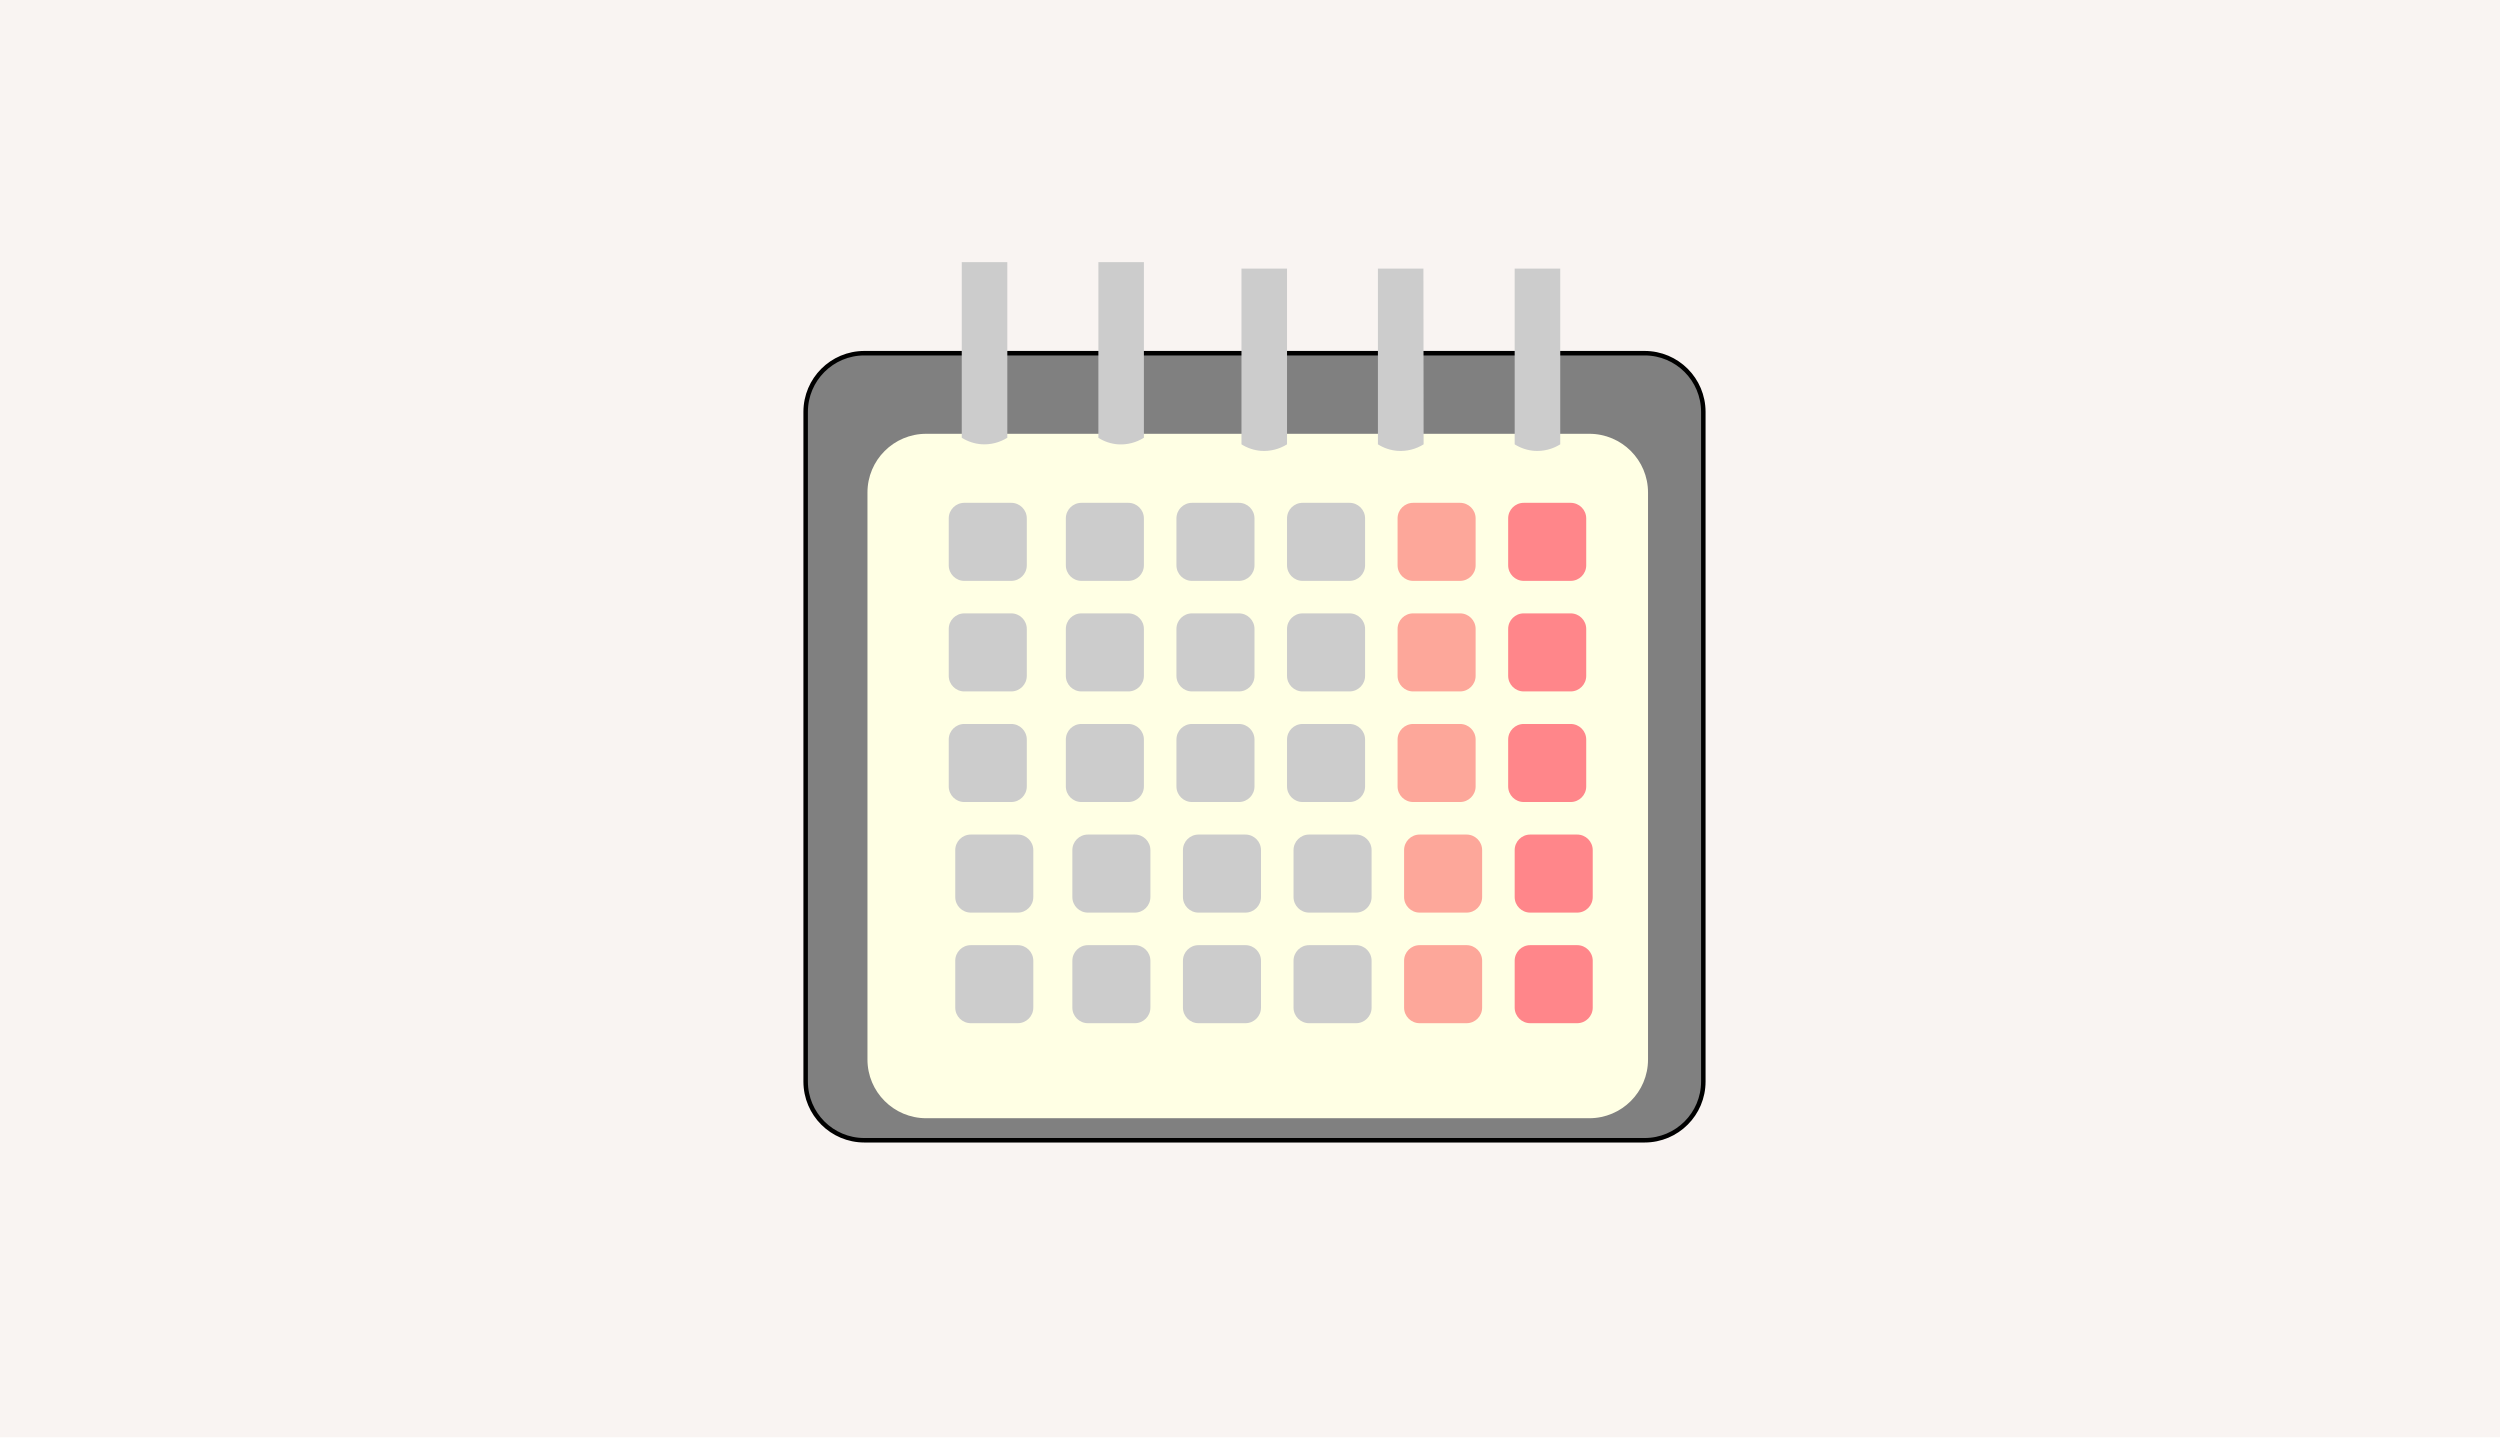
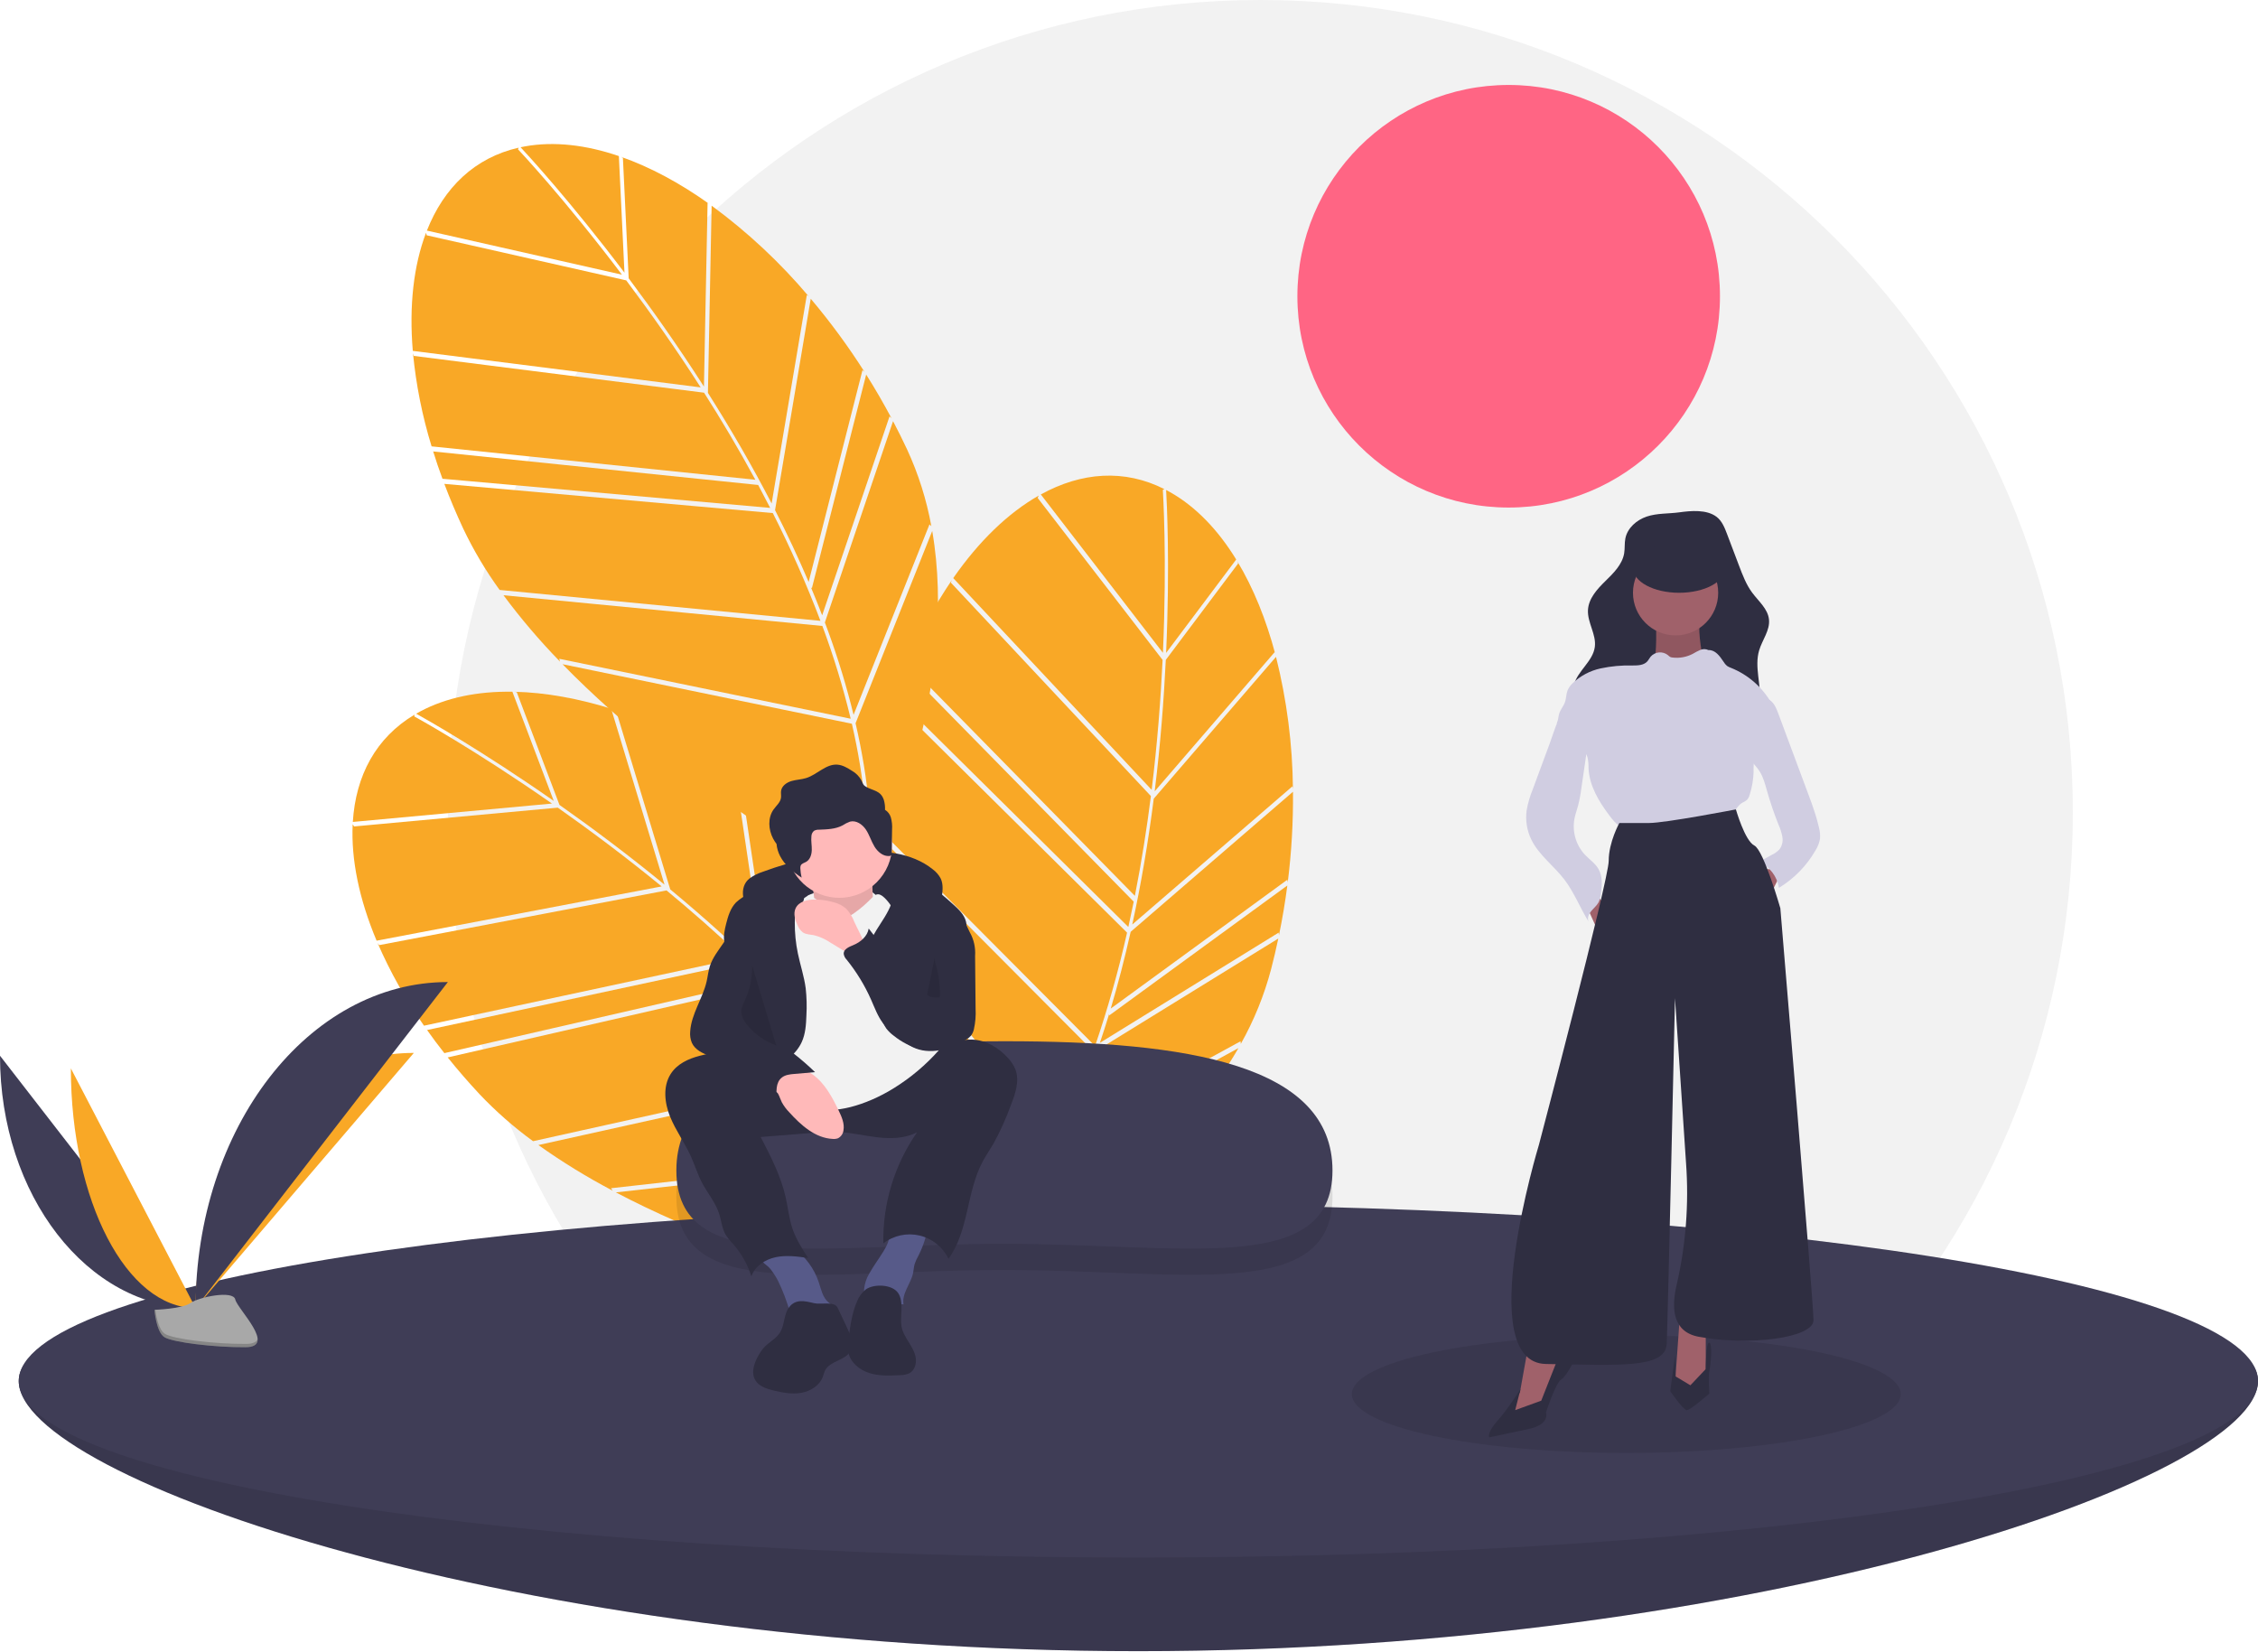
- <svg xmlns="http://www.w3.org/2000/svg" viewBox="0 0 557 320.23">
-   <defs>
-     <style>.cls-1{fill:#f9f4f2;}.cls-2{fill:gray;stroke:#000;stroke-miterlimit:10;}.cls-3{fill:#ffffe4;}.cls-4{fill:#ccc;}.cls-5{fill:#fda79a;}.cls-6{fill:#ff868a;}</style>
-   </defs>
-   <g id="Lager_2" data-name="Lager 2">
-     <g id="Lager_1-2" data-name="Lager 1">
-       <rect class="cls-1" width="557" height="320.23" />
-       <rect class="cls-2" x="179.5" y="78.69" width="200" height="175.36" rx="13.08" />
-       <rect class="cls-3" x="193.27" y="96.65" width="173.91" height="152.49" rx="13.08" />
-       <path class="cls-4" d="M224.43,97.53a9.68,9.68,0,0,1-5.8,1.45,9.57,9.57,0,0,1-4.35-1.45V58.4h10.15Z" />
-       <path class="cls-4" d="M254.86,97.53A9.64,9.64,0,0,1,249.07,99a9.52,9.52,0,0,1-4.35-1.45V58.4h10.14Z" />
-       <path class="cls-4" d="M286.75,99a9.68,9.68,0,0,1-5.8,1.45A9.57,9.57,0,0,1,276.6,99V59.85h10.15Z" />
-       <path class="cls-4" d="M317.18,99a9.65,9.65,0,0,1-5.8,1.45A9.52,9.52,0,0,1,307,99V59.85h10.14Z" />
-       <path class="cls-4" d="M347.62,99a9.68,9.68,0,0,1-5.8,1.45A9.57,9.57,0,0,1,337.47,99V59.85h10.15Z" />
-       <rect class="cls-5" x="311.38" y="112.03" width="17.39" height="17.39" rx="3.47" />
-       <rect class="cls-6" x="336.02" y="112.03" width="17.39" height="17.39" rx="3.47" />
-       <rect class="cls-5" x="311.38" y="136.66" width="17.39" height="17.39" rx="3.47" />
-       <rect class="cls-6" x="336.02" y="136.66" width="17.39" height="17.39" rx="3.47" />
-       <rect class="cls-5" x="311.38" y="161.3" width="17.39" height="17.39" rx="3.47" />
-       <rect class="cls-6" x="336.02" y="161.3" width="17.39" height="17.39" rx="3.47" />
-       <rect class="cls-5" x="312.83" y="185.94" width="17.39" height="17.39" rx="3.47" />
-       <rect class="cls-6" x="337.47" y="185.94" width="17.39" height="17.39" rx="3.47" />
-       <rect class="cls-4" x="211.38" y="112.03" width="17.39" height="17.39" rx="3.47" />
-       <rect class="cls-4" x="237.47" y="112.03" width="17.39" height="17.39" rx="3.47" />
-       <rect class="cls-4" x="262.11" y="112.03" width="17.39" height="17.39" rx="3.47" />
-       <rect class="cls-4" x="286.75" y="112.03" width="17.39" height="17.39" rx="3.47" />
-       <rect class="cls-4" x="211.38" y="136.66" width="17.39" height="17.39" rx="3.47" />
-       <rect class="cls-4" x="237.47" y="136.66" width="17.39" height="17.39" rx="3.47" />
-       <rect class="cls-4" x="262.11" y="136.66" width="17.39" height="17.39" rx="3.47" />
-       <rect class="cls-4" x="286.75" y="136.66" width="17.39" height="17.39" rx="3.47" />
-       <rect class="cls-4" x="211.38" y="161.3" width="17.39" height="17.39" rx="3.47" />
-       <rect class="cls-4" x="237.47" y="161.3" width="17.39" height="17.39" rx="3.47" />
-       <rect class="cls-4" x="262.11" y="161.3" width="17.39" height="17.39" rx="3.47" />
-       <rect class="cls-4" x="286.75" y="161.3" width="17.39" height="17.39" rx="3.47" />
-       <rect class="cls-4" x="212.83" y="185.94" width="17.39" height="17.39" rx="3.47" />
-       <rect class="cls-4" x="238.92" y="185.94" width="17.39" height="17.39" rx="3.47" />
-       <rect class="cls-4" x="263.56" y="185.94" width="17.39" height="17.39" rx="3.47" />
-       <rect class="cls-4" x="288.2" y="185.94" width="17.39" height="17.39" rx="3.47" />
-       <rect class="cls-4" x="212.83" y="210.58" width="17.39" height="17.39" rx="3.47" />
-       <rect class="cls-4" x="238.92" y="210.58" width="17.39" height="17.39" rx="3.47" />
-       <rect class="cls-4" x="263.56" y="210.58" width="17.39" height="17.39" rx="3.47" />
-       <rect class="cls-4" x="288.2" y="210.58" width="17.39" height="17.39" rx="3.47" />
-       <rect class="cls-5" x="312.83" y="210.58" width="17.39" height="17.39" rx="3.47" />
-       <rect class="cls-6" x="337.47" y="210.58" width="17.39" height="17.39" rx="3.47" />
-     </g>
-   </g>
+ <svg xmlns="http://www.w3.org/2000/svg" id="abb9925b-5072-4c18-b5df-2f889316df63" data-name="Layer 1" width="1036.608" height="758.001" viewBox="0 0 1036.608 758.001">
+   <circle cx="578.606" cy="373" r="373" fill="#f2f2f2" />
+   <circle cx="692.607" cy="136.001" r="97" fill="#ff6584" />
+   <path d="M367.66,143.483l2.652,55.277c10.991,14.659,22.848,31.434,34.55,49.716l1.671-84.33.922.589c-13.536-9.67-27.296-17.068-40.716-21.764Z" transform="translate(-81.696 -70.99933)" fill="#f9a826" />
+   <path d="M368.379,196.191l-2.568-53.545c-15.071-5.14-29.695-6.845-43.062-4.461-.695.124-1.379.267-2.061.412C324.084,142.241,343.877,163.76,368.379,196.191Z" transform="translate(-81.696 -70.99933)" fill="#f9a826" />
+   <path d="M490.072,262.138l.89.849q-5.479-10.305-11.616-20.038l-24.925,98.072-.422-.372q2.703,6.454,5.141,12.819Z" transform="translate(-81.696 -70.99933)" fill="#f9a826" />
+   <path d="M452.102,206.382l.918.735a258.753,258.753,0,0,0-44.628-41.701l-1.703,85.937q16.335,25.778,29.249,50.782Z" transform="translate(-81.696 -70.99933)" fill="#f9a826" />
+   <path d="M271.298,233.212a216.052,216.052,0,0,0,8.537,42.701L428.467,291.243c-7.759-14.309-15.769-27.733-23.545-39.967L271.676,234.381Z" transform="translate(-81.696 -70.99933)" fill="#f9a826" />
+   <path d="M285.242,291.953l-.4-1.166,150.429,13.371q-2.726-5.332-5.513-10.523L280.578,278.248l-.392-1.168Q282.441,284.434,285.242,291.953Z" transform="translate(-81.696 -70.99933)" fill="#f9a826" />
+   <path d="M477.652,240.904l.905.797a309.002,309.002,0,0,0-24.667-33.563l-16.383,97.048q8.517,16.722,15.428,32.973Z" transform="translate(-81.696 -70.99933)" fill="#f9a826" />
+   <path d="M474.471,403.018c5.978,25.871,8.244,50.332,6.748,73.113,8.412-17.924,40.403-92.177,28.445-161.379Z" transform="translate(-81.696 -70.99933)" fill="#f9a826" />
+   <path d="M312.838,344.256A298.924,298.924,0,0,0,338.787,374.717l-.363-1.296L472.235,400.949a371.629,371.629,0,0,0-13.01-42.596Z" transform="translate(-81.696 -70.99933)" fill="#f9a826" />
+   <path d="M367.224,197.094c-26.518-35.082-47.442-57.255-47.743-57.572l.345-.739c-20.124,4.569-34.332,18.26-42.15,38.077Z" transform="translate(-81.696 -70.99933)" fill="#f9a826" />
+   <path d="M460.379,356.76c.494,1.32.997,2.642,1.474,3.956a369.221,369.221,0,0,1,11.703,38.435l34.859-87.429.851.854a146.38,146.38,0,0,0-11.129-35.229q-3.084-6.602-6.458-13.006Z" transform="translate(-81.696 -70.99933)" fill="#f9a826" />
+   <path d="M403.364,248.838c-11.582-18.067-23.305-34.64-34.17-49.126l-91.603-20.699-.311-1.156c-5.719,15.06-7.809,33.56-6.077,54.223Z" transform="translate(-81.696 -70.99933)" fill="#f9a826" />
+   <path d="M472.777,403.245l-132.832-27.327C395.817,433.273,473.985,477.26,478.974,480.04,481.302,454.77,478.662,428.814,472.777,403.245Z" transform="translate(-81.696 -70.99933)" fill="#f9a826" />
+   <path d="M458.284,355.998l.03-.087A501.541,501.541,0,0,0,436.478,306.536L285.679,293.132q3.84,10.17,8.681,20.557a179.711,179.711,0,0,0,16.701,28.132Z" transform="translate(-81.696 -70.99933)" fill="#f9a826" />
+   <path d="M650.107,329.67l-33.214,44.265c-.885,18.3-2.452,38.783-5.1,60.327l55.074-63.884.334,1.042c-4.258-16.081-10.137-30.556-17.478-42.732Z" transform="translate(-81.696 -70.99933)" fill="#f9a826" />
+   <path d="M617.042,370.724l32.174-42.877c-8.33-13.572-18.505-24.212-30.32-30.902-.615-.348-1.232-.674-1.85-.998C617.338,300.92,618.856,330.118,617.042,370.724Z" transform="translate(-81.696 -70.99933)" fill="#f9a826" />
+   <path d="M668.707,499.133l.144,1.221q2.353-11.431,3.834-22.842l-81.749,59.637-.088-.555q-2.034,6.694-4.217,13.152Z" transform="translate(-81.696 -70.99933)" fill="#f9a826" />
+   <path d="M675.025,431.973l.238,1.151a258.753,258.753,0,0,0-7.775-60.582l-56.124,65.101q-3.861,30.273-9.862,57.767Z" transform="translate(-81.696 -70.99933)" fill="#f9a826" />
+   <path d="M518.659,337.317A216.052,216.052,0,0,0,497.999,375.65L602.696,482.257c3.15-15.969,5.543-31.417,7.358-45.8l-91.848-97.999Z" transform="translate(-81.696 -70.99933)" fill="#f9a826" />
+   <path d="M491.933,391.453l.436-1.154L599.699,496.544q1.302-5.845,2.466-11.62L497.082,377.923l.443-1.15Q494.571,383.876,491.933,391.453Z" transform="translate(-81.696 -70.99933)" fill="#f9a826" />
+   <path d="M672.685,474.857l.188,1.191a309.003,309.003,0,0,0,2.409-41.583l-74.516,64.296q-4.106,18.311-9.148,35.236Z" transform="translate(-81.696 -70.99933)" fill="#f9a826" />
+   <path d="M566.836,597.686c-11.896,23.738-25.753,44.023-41.435,60.615,17.911-8.439,89.91-45.224,124.838-106.15Z" transform="translate(-81.696 -70.99933)" fill="#f9a826" />
+   <path d="M479.827,449.337a298.924,298.924,0,0,0,.558,40.011l.547-1.23L566.434,594.667a371.629,371.629,0,0,0,17.148-41.105Z" transform="translate(-81.696 -70.99933)" fill="#f9a826" />
+   <path d="M615.577,370.683c1.951-43.933-.022-74.357-.051-74.793l.737-.349c-18.413-9.316-38.088-7.834-56.749,2.443Z" transform="translate(-81.696 -70.99933)" fill="#f9a826" />
+   <path d="M585.486,553.071c-.461,1.332-.918,2.671-1.388,3.987a369.22,369.22,0,0,1-15.501,37.066l82.612-45.103.111,1.201a146.38,146.38,0,0,0,13.898-34.231q1.836-7.052,3.322-14.136Z" transform="translate(-81.696 -70.99933)" fill="#f9a826" />
+   <path d="M610.409,433.586c2.603-21.302,4.145-41.543,5.016-59.631l-57.349-74.368.498-1.088c-14.01,7.951-27.42,20.867-39.265,37.886Z" transform="translate(-81.696 -70.99933)" fill="#f9a826" />
+   <path d="M565.387,596.781l-84.876-105.769c6.45,79.81,38.599,163.545,40.668,168.868C539.089,641.903,553.611,620.228,565.387,596.781Z" transform="translate(-81.696 -70.99933)" fill="#f9a826" />
+   <path d="M584.359,551.148l.079-.048a501.541,501.541,0,0,0,14.674-51.955L491.518,392.639q-3.528,10.282-6.426,21.369a179.711,179.711,0,0,0-5.081,32.319Z" transform="translate(-81.696 -70.99933)" fill="#f9a826" />
+   <path d="M318.935,388.767l19.608,51.75c14.984,10.544,31.445,22.832,48.225,36.602L362.29,396.403l1.059.275c-15.862-5.012-31.235-7.795-45.45-8.113Z" transform="translate(-81.696 -70.99933)" fill="#f9a826" />
+   <path d="M335.911,438.672l-18.993-50.129c-15.922-.23-30.357,2.669-42.332,9.067-.623.333-1.229.68-1.833,1.029C277.109,401.055,302.584,415.403,335.911,438.672Z" transform="translate(-81.696 -70.99933)" fill="#f9a826" />
+   <path d="M472.028,463.775l1.108.532q-8.396-8.107-17.241-15.467l6.61,100.974-.516-.223q4.565,5.302,8.852,10.602Z" transform="translate(-81.696 -70.99933)" fill="#f9a826" />
+   <path d="M418.684,422.486l1.1.415a258.753,258.753,0,0,0-55.332-25.864l24.943,82.255q23.503,19.467,43.514,39.254Z" transform="translate(-81.696 -70.99933)" fill="#f9a826" />
+   <path d="M255.027,503.888a216.052,216.052,0,0,0,21.318,37.971L422.436,510.497c-11.802-11.209-23.569-21.5-34.746-30.733L255.748,504.882Z" transform="translate(-81.696 -70.99933)" fill="#f9a826" />
+   <path d="M286.445,555.442l-.741-.986,147.195-33.781q-4.24-4.229-8.495-8.303L277.773,543.85l-.734-.99Q281.457,549.157,286.445,555.442Z" transform="translate(-81.696 -70.99933)" fill="#f9a826" />
+   <path d="M453.653,447.42l1.107.479a309.003,309.003,0,0,0-33.833-24.295l14.417,97.359q13.269,13.27,24.865,26.59Z" transform="translate(-81.696 -70.99933)" fill="#f9a826" />
+   <path d="M500.737,602.578c13.682,22.756,23.397,45.319,29.017,67.447,2.46-19.646,9.933-100.152-22.83-162.269Z" transform="translate(-81.696 -70.99933)" fill="#f9a826" />
+   <path d="M328.856,596.654a298.924,298.924,0,0,0,34.094,20.948l-.746-1.121L497.971,601.301a371.627,371.627,0,0,0-25.539-36.489Z" transform="translate(-81.696 -70.99933)" fill="#f9a826" />
+   <path d="M335.091,439.888c-36.063-25.167-62.816-39.787-63.201-39.996l.099-.809c-17.726,10.565-27.007,27.978-28.316,49.241Z" transform="translate(-81.696 -70.99933)" fill="#f9a826" />
+   <path d="M473.037,562.942c.878,1.102,1.765,2.205,2.624,3.307A369.22,369.22,0,0,1,498.671,599.184l6.128-93.923,1.074.549a146.38,146.38,0,0,0-21.473-30.064q-4.974-5.326-10.161-10.373Z" transform="translate(-81.696 -70.99933)" fill="#f9a826" />
+   <path d="M385.456,477.927c-16.599-13.602-32.871-25.74-47.681-36.159l-93.515,8.629-.653-1.004c-.784,16.09,2.946,34.331,10.98,53.447Z" transform="translate(-81.696 -70.99933)" fill="#f9a826" />
+   <path d="M499.196,603.318,364.423,618.387c70.864,37.276,158.8,54.947,164.405,56.049C523.23,649.685,512.696,625.815,499.196,603.318Z" transform="translate(-81.696 -70.99933)" fill="#f9a826" />
+   <path d="M470.809,562.864l.001-.092a501.541,501.541,0,0,0-36.028-40.207L287.225,556.428q6.796,8.484,14.61,16.867a179.711,179.711,0,0,0,24.578,21.593Z" transform="translate(-81.696 -70.99933)" fill="#f9a826" />
+   <path d="M1118.304,705.001c0,44.735-230.126,124-514,124s-514-79.265-514-124,230.126-38,514-38S1118.304,660.266,1118.304,705.001Z" transform="translate(-81.696 -70.99933)" fill="#3f3d56" />
+   <path d="M1118.304,705.001c0,44.735-230.126,124-514,124s-514-79.265-514-124,230.126-38,514-38S1118.304,660.266,1118.304,705.001Z" transform="translate(-81.696 -70.99933)" opacity="0.1" />
+   <ellipse cx="522.608" cy="634.001" rx="514" ry="81" fill="#3f3d56" />
+   <path d="M693.417,620.338c0,48.737-67.934,33.663-151.113,33.663s-150.104,15.075-150.104-33.663,67.925-59.337,151.104-59.337S693.417,571.601,693.417,620.338Z" transform="translate(-81.696 -70.99933)" opacity="0.1" />
+   <path d="M693.417,608.338c0,48.737-67.934,33.663-151.113,33.663s-150.104,15.075-150.104-33.663,67.925-59.337,151.104-59.337S693.417,559.601,693.417,608.338Z" transform="translate(-81.696 -70.99933)" fill="#3f3d56" />
+   <path d="M425.834,474.232a21.87,21.87,0,0,1,5.987-3.002,152.655,152.655,0,0,1,42.182-9.182c12.543-.889,26.137.167,35.933,8.05a12.355,12.355,0,0,1,3.645,4.247c1.232,2.66.859,5.751.46,8.655a9.78,9.78,0,0,1-.839,3.258c-1.318,2.51-4.564,3.389-7.383,3.088s-5.464-1.494-8.245-2.047a36.856,36.856,0,0,0-5.208-.53l-17.44-.944c-10.845-.587-21.832-1.164-32.47,1.024a32.343,32.343,0,0,0-9.381,3.233c-2.43,1.364-4.066,3.322-6.32.802C422.794,486.457,420.602,478.321,425.834,474.232Z" transform="translate(-81.696 -70.99933)" fill="#2f2e41" />
+   <path d="M452.859,481.944s23.457-10.515,32.355,1.618S480.36,490.842,480.36,490.842l-15.368,4.853-16.986-3.235Z" transform="translate(-81.696 -70.99933)" fill="#f2f2f2" />
+   <path d="M454.072,474.26s3.235,15.368.809,19.413,13.751,9.706,13.751,9.706l15.368-6.471s-4.044-25.075,0-29.928Z" transform="translate(-81.696 -70.99933)" fill="#ffb9b9" />
+   <path d="M454.072,474.26s3.235,15.368.809,19.413,13.751,9.706,13.751,9.706l15.368-6.471s-4.044-25.075,0-29.928Z" transform="translate(-81.696 -70.99933)" opacity="0.1" />
+   <path d="M438.915,659.055a88.474,88.474,0,0,1,5.345,14.008,1.14,1.14,0,0,0,1.416.942l14.387-.016c1.776-.002,4.158-.572,4.139-2.348-.013-1.247-1.288-2.025-2.237-2.835-2.634-2.247-3.319-5.953-4.41-9.239a31.343,31.343,0,0,0-11.662-15.664,6.826,6.826,0,0,0-2.493-1.232,6.951,6.951,0,0,0-2.733.148c-2.526.51-11.957,2.253-10.175,5.927.767,1.582,3.61,3.228,4.802,4.706A33.797,33.797,0,0,1,438.915,659.055Z" transform="translate(-81.696 -70.99933)" fill="#575a89" />
+   <path d="M488.946,642.368a32.69,32.69,0,0,1-1.691,3.109c-2.084,3.438-4.544,6.644-6.485,10.165a16.778,16.778,0,0,0-2.364,7.074,7.857,7.857,0,0,0,2.746,6.685c2.089,1.585,4.952,1.658,7.548,1.289s5.176-1.113,7.791-.917c-.881-4.988,3.325-9.378,4.377-14.333.296-1.392.339-2.835.736-4.201a20.591,20.591,0,0,1,1.628-3.601,46.556,46.556,0,0,0,4.394-12.959c.099-.547-12.789-.637-13.998-.375C489.854,635.119,490.406,639.24,488.946,642.368Z" transform="translate(-81.696 -70.99933)" fill="#575a89" />
+   <path d="M389.609,564.002c-3.679,5.758-2.832,13.388-.247,19.713s6.697,11.917,9.512,18.143c1.795,3.969,3.053,8.178,5.074,12.037,2.502,4.779,6.156,8.991,7.835,14.117,1.07,3.268,1.316,6.849,3.05,9.818a30.092,30.092,0,0,0,3.572,4.432,40.956,40.956,0,0,1,8.234,14.708c1.585-4.721,6.33-7.816,11.204-8.837s9.924-.327,14.855.369c-2.751-4.261-5.528-8.576-7.167-13.376-1.586-4.642-2.054-9.58-3.122-14.367-2.19-9.817-6.87-18.872-11.502-27.801l23.81-1.889a92.829,92.829,0,0,1,11.698-.434c6.146.29,12.166,1.796,18.279,2.493s12.58.514,18.028-2.345a86.39,86.39,0,0,0-15.5,51.019,19.753,19.753,0,0,1,29.902,7.057c9.331-12.751,8.222-30.503,15.616-44.467,1.52-2.871,3.384-5.546,5.025-8.35a123.089,123.089,0,0,0,7.939-17.544c2.068-5.29,4.152-11.176,2.168-16.498a17.226,17.226,0,0,0-3.535-5.436c-4.266-4.703-10.204-8.183-16.552-8.327-9.745-.222-17.796,7.001-26.344,11.685a60.623,60.623,0,0,1-33.269,6.899c-11.742-.831-22.957-4.675-34.144-8.06a162.454,162.454,0,0,0-17.04-4.396c-4.798-.9-9.367.097-14.094,1.324C397.745,557.025,392.571,559.366,389.609,564.002Z" transform="translate(-81.696 -70.99933)" fill="#2f2e41" />
+   <path d="M491.28,458.892a24.286,24.286,0,0,1-24.266,24.266,23.681,23.681,0,0,1-4.311-.388,24.265,24.265,0,1,1,28.577-23.878Z" transform="translate(-81.696 -70.99933)" fill="#ffb9b9" />
+   <path d="M452.859,481.944s4.449,2.022,6.066,3.64,6.471,10.515,14.56,4.853,8.898-8.898,11.324-8.898,5.662,4.853,5.662,4.853l22.244,66.731a93.16,93.16,0,0,1-20.626,17.391c-12.942,8.089-28.31,12.133-35.59,8.898s-21.03-5.662-23.457-12.133-6.471-25.884-6.471-25.884l11.324-49.341Z" transform="translate(-81.696 -70.99933)" fill="#f2f2f2" />
+   <path d="M449.735,549.434c1.763-3.809,2.02-8.121,2.169-12.315a74.654,74.654,0,0,0-.329-12.458c-.717-5.411-2.479-10.623-3.591-15.967a67.5,67.5,0,0,1-1.415-14.25c.016-2.184.174-4.484,1.365-6.315.83-1.278,2.129-2.267,2.648-3.7,1.017-2.809-1.496-5.751-4.251-6.908A16.726,16.726,0,0,0,435.86,477.101a49.818,49.818,0,0,0-9.849,4.029,22.549,22.549,0,0,0-6.435,4.16c-2.511,2.598-3.615,6.217-4.506,9.718-.714,2.802-1.348,5.725-.805,8.565.882,4.613,4.642,8.082,6.646,12.329,2.328,4.931,2.171,10.678,1.245,16.052s-2.569,10.628-3.076,16.058.271,11.266,3.673,15.528c1.386,1.737,5.147,5.853,7.684,5.387,1.994-.366,4.884-4.755,6.49-6.146C441.566,558.764,447.071,555.189,449.735,549.434Z" transform="translate(-81.696 -70.99933)" fill="#2f2e41" />
+   <path d="M492.114,479.307c.071,4.511-1.918,8.799-4.256,12.658s-5.086,7.508-6.809,11.677a26.764,26.764,0,0,0-1.249,16.466,53.12,53.12,0,0,0,1.784,5.51l4.432,12.156a21.099,21.099,0,0,0,2.57,5.396,17.424,17.424,0,0,0,3.493,3.36,32.597,32.597,0,0,0,11.396,5.945,19.272,19.272,0,0,0,12.672-.723,183.365,183.365,0,0,1,7.871-48.598c.886-2.912,1.854-5.977,1.171-8.942-.766-3.322-3.434-5.816-5.97-8.093-7.757-6.966-16.287-14.282-26.67-15.221C486.539,470.352,492.063,476.045,492.114,479.307Z" transform="translate(-81.696 -70.99933)" fill="#2f2e41" />
+   <path d="M439.033,573.349c.615,1.204.998,2.516,1.606,3.723a20.803,20.803,0,0,0,3.3,4.438c5.408,5.997,12.019,11.971,20.086,12.333a5.508,5.508,0,0,0,2.368-.298,4.694,4.694,0,0,0,2.52-3.602c.572-3.132-.811-6.258-2.195-9.126-3.001-6.215-6.377-12.587-11.995-16.596a22.506,22.506,0,0,0-19.417-2.921c-2.926.901-7.779,2.476-3.904,5.146C434.341,568.471,437.329,570.013,439.033,573.349Z" transform="translate(-81.696 -70.99933)" fill="#ffb9b9" />
+   <path d="M473.906,494.224a18.078,18.078,0,0,0-3.796-6.121,14.083,14.083,0,0,0-5.798-2.938,31.71,31.71,0,0,0-8.506-1.219c-3.426-.021-7.398.898-8.852,3.999-1.155,2.463-.26,5.379.903,7.838a7.685,7.685,0,0,0,2.398,3.239c1.477.998,3.388.966,5.139,1.301a23.703,23.703,0,0,1,7.595,3.442l6,3.627,10.306,6.229c-.272-.164-.175-7.231-.492-8.39C477.783,501.502,475.488,497.758,473.906,494.224Z" transform="translate(-81.696 -70.99933)" fill="#ffb9b9" />
+   <path d="M443.885,671.231c-2.411,3.277-1.928,7.961-4.064,11.424-1.852,3.002-5.341,4.575-7.657,7.235a19.396,19.396,0,0,0-1.969,2.832c-2.148,3.599-3.895,8.211-1.779,11.829,1.702,2.91,5.28,4.048,8.561,4.823,4.147.98,8.456,1.764,12.651,1.015s8.295-3.318,9.791-7.308a28.229,28.229,0,0,1,1.047-2.954c2.274-4.476,9.406-4.525,11.733-8.974,1.629-3.113.132-6.877-1.365-10.056L466.265,671.388c-1.517-3.222-7.665-1.369-10.87-2.141C451.214,668.24,446.893,667.13,443.885,671.231Z" transform="translate(-81.696 -70.99933)" fill="#2f2e41" />
+   <path d="M479.236,662.89a12.996,12.996,0,0,0-4.135,5.665c-2.262,5.218-3.039,10.939-3.793,16.576a20.075,20.075,0,0,0-.131,6.799c.975,4.604,5.146,7.994,9.637,9.402s9.306,1.191,14.007.96a10.028,10.028,0,0,0,4.403-.894c2.362-1.302,3.285-4.364,2.88-7.031s-1.862-5.04-3.288-7.329-2.884-4.661-3.293-7.327c-.687-4.485,1.252-11.069-1.504-15.126C491.257,660.517,482.921,660.307,479.236,662.89Z" transform="translate(-81.696 -70.99933)" fill="#2f2e41" />
+   <path d="M490.669,446.246a6.159,6.159,0,0,0-2.671-3.487,14.136,14.136,0,0,0-.564-4.602c-1.47-4.344-4.951-4.095-8.235-6.016-1.425-.833-1.337-1.57-2.079-2.939a10.907,10.907,0,0,0-4.203-4.288c-2.107-1.343-4.332-2.725-6.825-2.895-5.239-.357-9.256,4.571-14.263,6.152-2.207.697-4.579.726-6.797,1.385s-4.432,2.232-4.763,4.523c-.153,1.058.117,2.143-.038,3.2-.308,2.101-2.151,3.573-3.386,5.302-2.729,3.822-2.417,9.222-.234,13.38a18.807,18.807,0,0,0,1.574,2.463,15.15,15.15,0,0,0,1.662,5.626c2.183,4.159,5.938,7.266,9.861,9.848a23.276,23.276,0,0,1-.582-4.199,2.897,2.897,0,0,1,.179-1.391c.437-.913,1.591-1.156,2.472-1.656,1.823-1.036,2.538-3.329,2.591-5.425s-.392-4.196-.172-6.282a3.432,3.432,0,0,1,1.175-2.525,4.059,4.059,0,0,1,2.215-.528c3.736-.152,7.639-.221,10.934-1.988a16.203,16.203,0,0,1,3.403-1.722c2.8-.73,5.662,1.232,7.276,3.635s2.418,5.261,3.907,7.742,4.061,4.694,6.94,4.4a1.152,1.152,0,0,0,.86-.382,1.289,1.289,0,0,0,.158-.732l.161-11.005A16.633,16.633,0,0,0,490.669,446.246Z" transform="translate(-81.696 -70.99933)" fill="#2f2e41" />
+   <path d="M413.875,503.809c-2.315,3.416-4.985,6.7-6.257,10.625-.748,2.307-.98,4.746-1.522,7.11-1.804,7.874-7.015,14.868-7.539,22.93a10.902,10.902,0,0,0,.766,5.265c1.495,3.252,5.072,4.965,8.485,6.043s7.077,1.855,9.801,4.176a30.036,30.036,0,0,1,3.714,4.306,35.976,35.976,0,0,0,17.184,11.757c-.534-3.681-.785-8.117,2.157-10.392,1.593-1.231,3.721-1.451,5.726-1.624l9.477-.819a121.786,121.786,0,0,0-20.775-16.184c-2.621-1.619-5.473-3.327-6.67-6.165a14.891,14.891,0,0,1-.756-5.688,140.155,140.155,0,0,0-1.785-21.041c-.78-4.832-1.813-9.62-2.995-14.37-.332-1.333-2.292-7.314-4.705-5.915-.568.33-1.1,4.124-1.432,4.911A29.785,29.785,0,0,1,413.875,503.809Z" transform="translate(-81.696 -70.99933)" fill="#2f2e41" />
+   <path d="M523.032,490.901l3.87,8.049a19.341,19.341,0,0,1,2.44,10.884l.23,24.145a35.162,35.162,0,0,1-.794,9.615,7.7,7.7,0,0,1-1.335,2.871,8.973,8.973,0,0,1-2.289,1.844c-7.325,4.577-16.823,7.178-24.562,3.343a33.99,33.99,0,0,1-5.036-3.287c-3.084-2.284-6.214-4.613-8.522-7.68-2.415-3.21-3.799-7.053-5.423-10.726a82.43,82.43,0,0,0-11.206-18.379,4.846,4.846,0,0,1-1.388-2.751c-.048-2.116,2.463-3.158,4.421-3.963,3.345-1.376,6.499-4.03,7.059-7.603,7.113,9.327,14.961,19.182,26.185,22.59a1.158,1.158,0,0,0,1.781-.99c.637-2.666.862-5.411,1.328-8.111a46.202,46.202,0,0,1,4.874-14.057C515.995,494.232,520.3,485.22,523.032,490.901Z" transform="translate(-81.696 -70.99933)" fill="#2f2e41" />
+   <path d="M426.99,514.178a37.123,37.123,0,0,1-3.547,16.543,13.67,13.67,0,0,0-1.389,3.644c-.425,2.719,1.123,5.352,2.892,7.461a30.678,30.678,0,0,0,13.117,9.125" transform="translate(-81.696 -70.99933)" opacity="0.1" />
+   <path d="M511.033,509.362c-.57,1.534-.052,3.229.387,4.805a48.418,48.418,0,0,1,1.765,14.049.511.511,0,0,1-.598.613c-1.867.114-4.004.126-5.271-1.25" transform="translate(-81.696 -70.99933)" opacity="0.1" />
+   <ellipse cx="746.608" cy="640.001" rx="126" ry="27" opacity="0.1" />
+   <polygon points="809.608 399.001 800.608 408.001 809.608 417.001 818.608 399.001 809.608 399.001" fill="#a0616a" />
+   <path d="M893.33,391.96c2.526,1.034,3.727,3.859,4.679,6.417l11.675,31.371,2.272,6.106c1.114,2.995,2.23,5.991,3.172,9.044q.894,2.897,1.579,5.853a15.392,15.392,0,0,1,.538,5.189,14.421,14.421,0,0,1-2.063,5.406,48.394,48.394,0,0,1-16.816,17.247,15.697,15.697,0,0,0-9.126-11.936l6.037-3.32a10.916,10.916,0,0,0,3.383-2.478,7.431,7.431,0,0,0,1.292-5.663,24.341,24.341,0,0,0-1.792-5.682,155.063,155.063,0,0,1-5.265-15.454c-.877-3.1-1.682-6.285-3.42-8.998-1.576-2.461-3.859-4.428-5.292-6.976-2.183-3.882-2.127-8.662-1.163-13.01.814-3.671,2.179-7.204,3.327-10.778C887.249,391.492,890.626,390.853,893.33,391.96Z" transform="translate(-81.696 -70.99933)" fill="#d0cde1" />
+   <path d="M837.668,308.144c-4.642,1.568-8.848,5.235-9.799,10.041-.441,2.228-.17,4.544-.541,6.785-.86,5.197-4.939,9.166-8.702,12.852s-7.648,7.97-7.923,13.231c-.301,5.76,3.877,11.157,3.154,16.88-.84,6.649-7.862,10.957-9.598,17.43-1.159,4.322.261,8.978,2.598,12.794,4.453,7.272,12.065,12.209,20.171,14.856s16.739,3.203,25.266,3.293c10.382.109,21.655-.783,29.456-7.635a23.598,23.598,0,0,0,7.834-15.362c.741-7.937-2.572-16.139-.287-23.776,1.438-4.807,5.045-9.196,4.506-14.184-.526-4.877-4.786-8.334-7.708-12.274-2.728-3.679-4.384-8.023-6.007-12.306l-5.552-14.655c-1.091-2.881-2.29-5.911-4.722-7.801-4.553-3.54-11.875-2.844-17.199-2.114C847.677,306.874,842.418,306.54,837.668,308.144Z" transform="translate(-81.696 -70.99933)" fill="#2f2e41" />
+   <path d="M841.963,356.439s.543,16.302-1.087,17.933,6.521,12.499,6.521,12.499l14.672-.543,7.608-5.978-6.521-8.695s-2.717-14.129-.543-17.389S841.963,356.439,841.963,356.439Z" transform="translate(-81.696 -70.99933)" fill="#a0616a" />
+   <path d="M841.963,356.439s.543,16.302-1.087,17.933,6.521,12.499,6.521,12.499l14.672-.543,7.608-5.978-6.521-8.695s-2.717-14.129-.543-17.389S841.963,356.439,841.963,356.439Z" transform="translate(-81.696 -70.99933)" opacity="0.1" />
+   <polygon points="726.303 411.24 735.541 431.89 742.606 423.195 728.477 404.719 726.303 411.24" fill="#a0616a" />
+   <polygon points="701.578 618.009 697.774 639.203 691.253 648.441 695.057 650.614 701.578 649.527 709.186 646.81 712.446 634.312 718.424 618.009 701.578 618.009" fill="#a0616a" />
+   <polygon points="771.135 604.967 768.961 635.399 774.395 639.746 783.09 632.138 783.09 609.858 771.135 604.967" fill="#a0616a" />
+   <circle cx="769.233" cy="272.126" r="19.563" fill="#a0616a" />
+   <path d="M866.025,369.438a4.528,4.528,0,0,0-3.769-.072,30.592,30.592,0,0,0-3.45,1.798,15.979,15.979,0,0,1-9.287,1.689,3.195,3.195,0,0,1-1.085-.279,5.222,5.222,0,0,1-.995-.803,5.757,5.757,0,0,0-7.971.687c-.575.716-.968,1.571-1.595,2.241-1.624,1.737-4.304,1.807-6.681,1.803a61.953,61.953,0,0,0-14.679,1.345,26.885,26.885,0,0,0-12.89,6.83,9.817,9.817,0,0,0-2.29,3.265c-.656,1.691-.569,3.59-1.159,5.305-.656,1.91-2.11,3.477-2.699,5.409-.443,1.455-.381,3.075-1.123,4.403,3.176,2.749,5.866,6.414,9.042,9.163,2.103,1.82,4.304,3.789,5.094,6.455a21.13,21.13,0,0,1,.47,5.006c.393,8.038,4.752,15.33,9.627,21.733a24.508,24.508,0,0,0,4.751,5.048,20.621,20.621,0,0,0,8.202,3.293c5.552,1.136,11.266,1.13,16.932,1.073,5.856-.058,11.815-.182,17.381-2.002a15.454,15.454,0,0,0,7.346-4.562c2.29-2.812,3.183-6.88,6.307-8.722a11.462,11.462,0,0,0,2.136-1.276,5.542,5.542,0,0,0,1.309-2.443,37.84,37.84,0,0,0,1.789-10.547,30.687,30.687,0,0,1,.435-6.421,21.835,21.835,0,0,1,2.34-5.314l6.473-11.74c.526-.954.39-2.358.437-3.447a8.499,8.499,0,0,0-1.392-4.408,37.604,37.604,0,0,0-18.705-16.373,7.708,7.708,0,0,1-1.767-.866,7.27,7.27,0,0,1-1.617-1.93C871.225,372.192,869.127,369.276,866.025,369.438Z" transform="translate(-81.696 -70.99933)" fill="#d0cde1" />
+   <path d="M785.349,433.374a46.581,46.581,0,0,0-2.796,9.641,23.422,23.422,0,0,0,2.117,13.364c3.488,7.181,10.356,12.051,15.203,18.394,4.504,5.893,7.186,12.957,11.085,19.267-.68-1.606.146-3.465,1.259-4.808s2.536-2.457,3.352-3.998a11.658,11.658,0,0,0,1.033-3.783c.582-3.912.896-8.163-1.098-11.579-1.501-2.571-4.095-4.279-6.148-6.435a19.181,19.181,0,0,1-4.856-16.603c.395-2.034,1.122-3.986,1.667-5.985a68.465,68.465,0,0,0,1.527-8.16l2.447-16.808c.651-4.47,1.201-9.418-1.33-13.159a5.513,5.513,0,0,0-1.986-1.879,7.136,7.136,0,0,0-2.114-.595c-2.663-.435-6.271-1.602-7.571,1.252-1.569,3.444-2.662,7.199-3.976,10.75Z" transform="translate(-81.696 -70.99933)" fill="#d0cde1" />
+   <path d="M878.614,442.57s-32.304,6.249-39.912,6.249H825.117s-4.891,8.695-4.891,17.389-32.061,130.419-32.061,130.419-30.431,99.988,3.26,100.532,54.885,2.174,55.428-9.238,3.804-158.677,3.804-158.677l5.072,75.723a187.987,187.987,0,0,1-4.319,55.905c-2.433,10.267-2.055,21.524,10.115,23.788,23.367,4.347,52.711.543,52.711-7.608s-15.216-189.108-15.216-189.108-7.608-26.627-11.955-28.801S878.614,442.57,878.614,442.57Z" transform="translate(-81.696 -70.99933)" fill="#2f2e41" />
+   <path d="M777.296,718.353l11.955-4.347,8.151-20.65,8.695-1.087s-4.891,10.325-7.608,11.955-7.064,15.216-7.064,15.216,2.174,5.434-8.151,7.608-17.933,3.804-17.933,3.804-1.087-2.174,3.804-7.608,10.601-14.583,10.601-14.583Z" transform="translate(-81.696 -70.99933)" fill="#2f2e41" />
+   <path d="M850.657,693.356l-2.174,16.302s5.978,8.695,7.608,8.695,10.325-7.608,10.325-7.608-.543-8.151,0-10.325,1.63-12.499,0-13.042-1.63,12.111-1.63,12.111l-7.064,7.452-6.811-4.084Z" transform="translate(-81.696 -70.99933)" fill="#2f2e41" />
+   <ellipse cx="770.863" cy="260.714" rx="21.193" ry="11.412" fill="#2f2e41" />
+   <path d="M81.696,555.659c0,64.016,40.16,115.817,89.791,115.817" transform="translate(-81.696 -70.99933)" fill="#3f3d56" />
+   <path d="M171.487,671.477c0-64.735,44.817-117.118,100.201-117.118" transform="translate(-81.696 -70.99933)" fill="#f9a826" />
+   <path d="M114.229,561.463c0,60.809,25.61,110.014,57.258,110.014" transform="translate(-81.696 -70.99933)" fill="#f9a826" />
+   <path d="M171.487,671.477c0-82.717,51.801-149.651,115.817-149.651" transform="translate(-81.696 -70.99933)" fill="#3f3d56" />
+   <path d="M152.597,672.293s12.734-.392,16.571-3.125,19.588-5.996,20.54-1.613,19.137,21.798,4.76,21.914-33.404-2.239-37.235-4.573S152.597,672.293,152.597,672.293Z" transform="translate(-81.696 -70.99933)" fill="#a8a8a8" />
+   <path d="M194.725,687.943c-14.376.116-33.404-2.239-37.235-4.573-2.917-1.777-4.079-8.153-4.468-11.094-.269.012-.425.017-.425.017s.807,10.27,4.637,12.603,22.858,4.689,37.235,4.572c4.15-.033,5.583-1.51,5.505-3.697C199.397,687.093,197.814,687.918,194.725,687.943Z" transform="translate(-81.696 -70.99933)" opacity="0.2" />
</svg>
